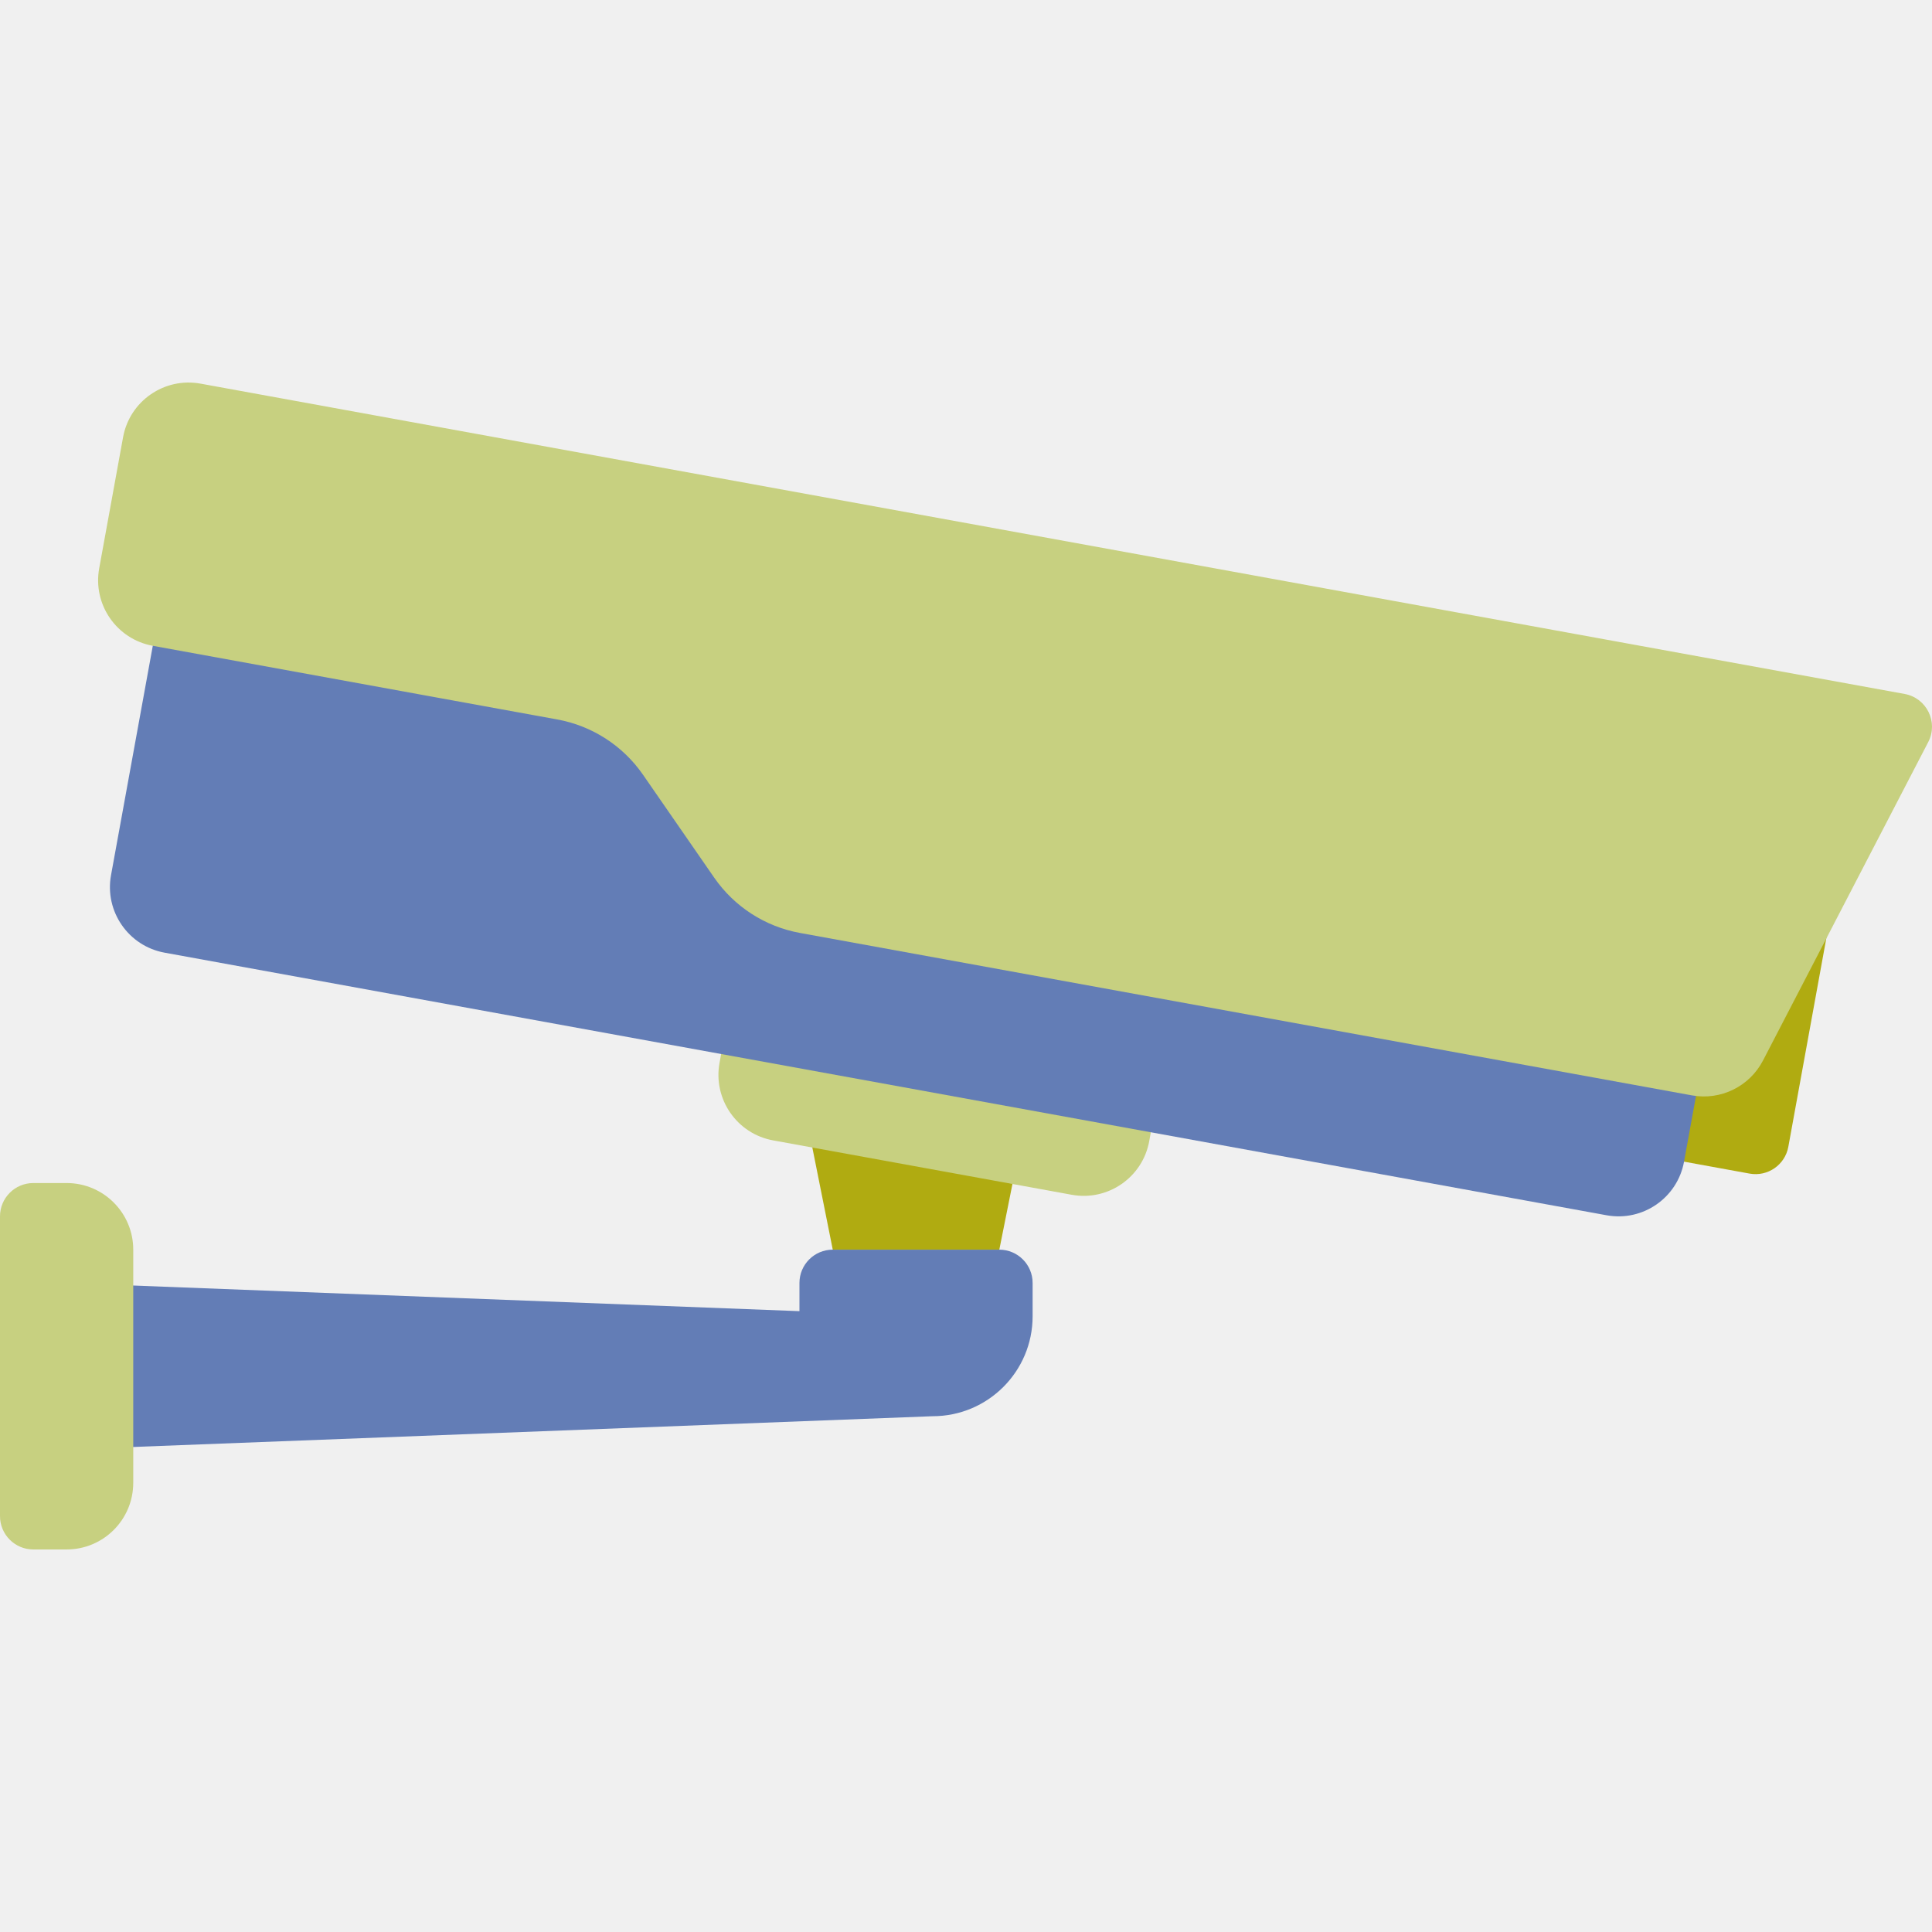
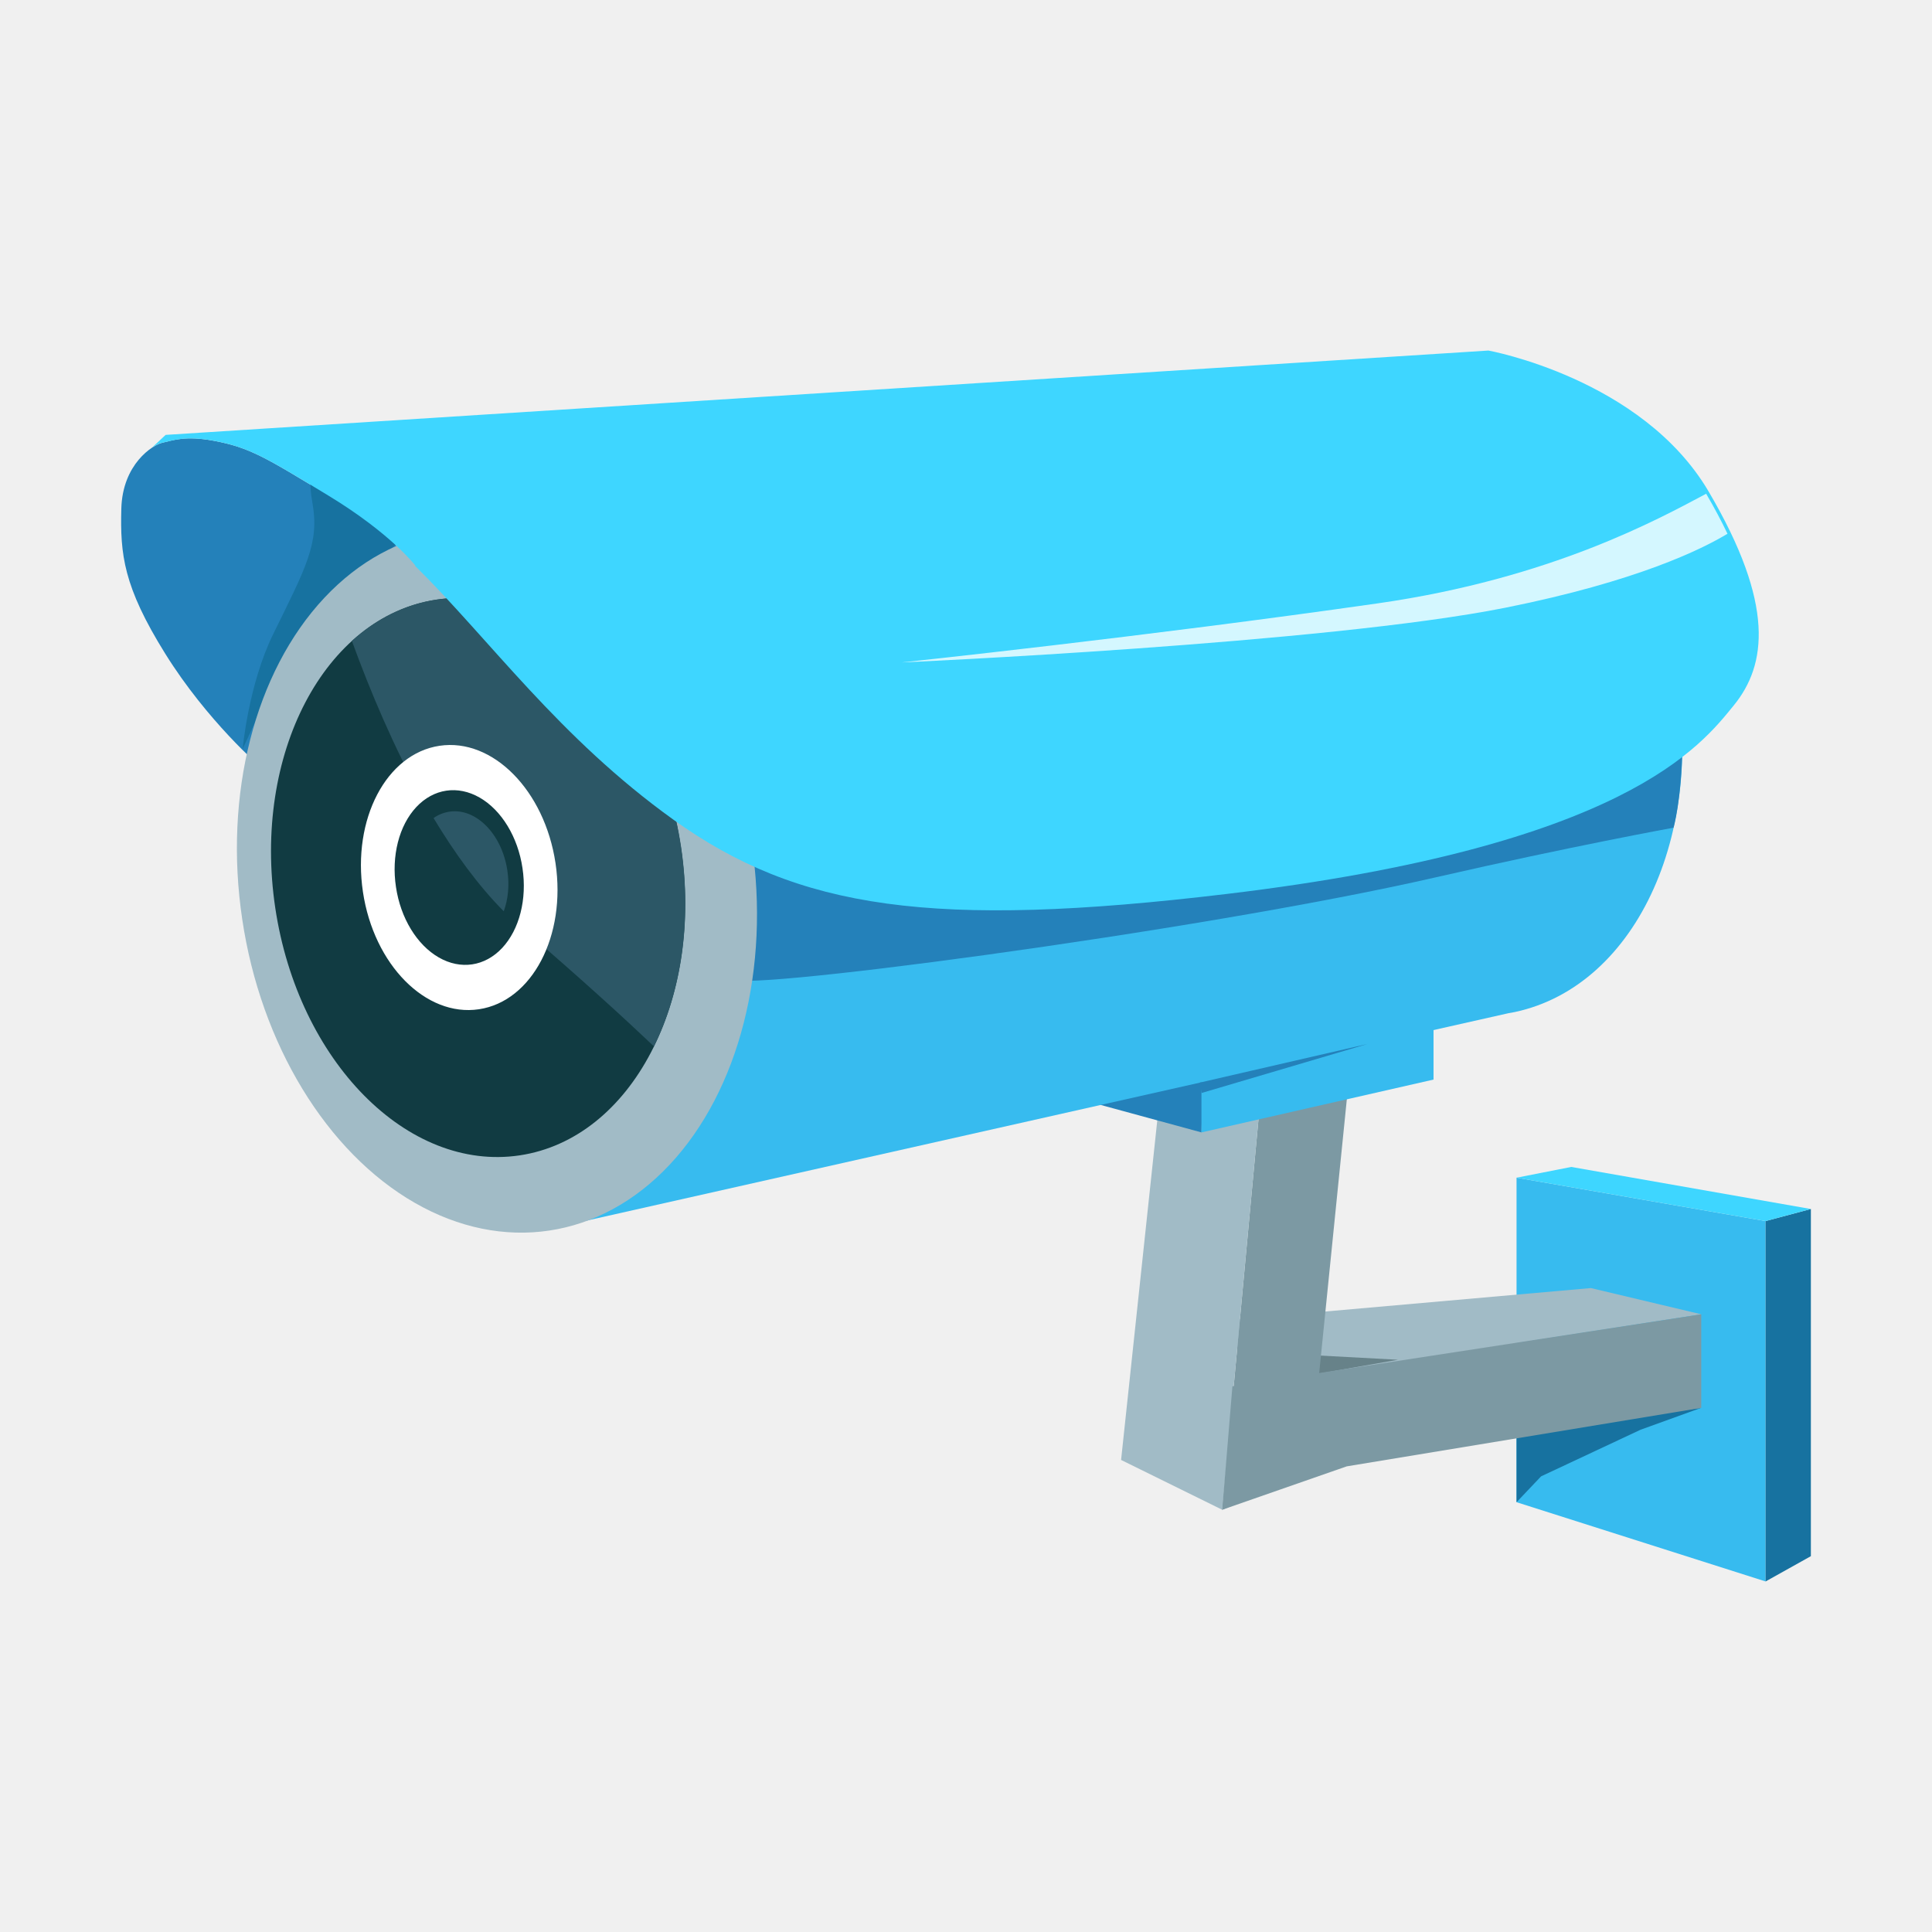
- <svg xmlns="http://www.w3.org/2000/svg" height="800px" width="800px" version="1.1" id="Layer_1" viewBox="0 0 512 512" xml:space="preserve" fill="#000000" stroke="#000000" stroke-width="0.005">
-   <g id="SVGRepo_bgCarrier" stroke-width="0" />
-   <g id="SVGRepo_tracerCarrier" stroke-linecap="round" stroke-linejoin="round" />
-   <g id="SVGRepo_iconCarrier">
-     <polygon style="fill:#b0ab11;" points="264.828,331.174 220.69,331.174 211.862,287.036 273.655,287.036 " />
-     <path style="fill:#c7d080;" d="M192.404,272.22l-1.724,9.463c-1.747,9.592,4.614,18.786,14.207,20.532l79.136,14.412 c9.593,1.747,18.786-4.615,20.533-14.207l1.724-9.463L192.404,272.22z" />
-     <path style="fill:#b0ab11;" d="M463.661,311.015l-26.055-4.745l12.652-69.478l34.739,6.326l-11.071,60.793 C473.054,308.708,468.457,311.888,463.661,311.015z" />
-     <path style="fill:#637db6;" d="M425.759,322.058L43.629,252.47c-9.593-1.747-15.954-10.94-14.207-20.533l14.233-78.163 l416.868,75.913l-14.233,78.163C444.544,317.445,435.351,323.805,425.759,322.058z" />
-     <path style="fill:#c7d080;" d="M32.614,115.873l-6.326,34.739c-1.747,9.593,4.614,18.786,14.207,20.533l107.197,19.521 c9.214,1.677,17.383,6.947,22.711,14.648l18.872,27.276c5.329,7.701,13.498,12.97,22.711,14.648l236.393,43.048 c7.625,1.388,15.265-2.358,18.835-9.238l43.788-84.393c2.735-5.272-0.41-11.687-6.254-12.75L53.145,101.667 C43.553,99.92,34.36,106.28,32.614,115.873z" />
-     <path style="fill:#637db6;" d="M264.828,331.174H220.69c-4.875,0-8.828,3.953-8.828,8.828v7.47l-194.207-7.47v44.138l229.517-8.828 c14.626,0,26.483-11.857,26.483-26.483v-8.828C273.655,335.126,269.703,331.174,264.828,331.174z" />
-     <path style="fill:#c7d080;" d="M17.655,410.622H8.828c-4.875,0-8.828-3.953-8.828-8.828v-79.448c0-4.875,3.953-8.828,8.828-8.828 h8.828c9.751,0,17.655,7.904,17.655,17.655v61.793C35.31,402.718,27.406,410.622,17.655,410.622z" />
-   </g>
+ <svg xmlns="http://www.w3.org/2000/svg" width="800px" height="800px" viewBox="0 0 1024 1024" class="icon" version="1.1">
+   <path d="M803.8 624.2l132 23v191l-132-42z" fill="#37BBEF" />
+   <path d="M635.9 701l207.3-18.3 58.5 13.9L681.2 731z" fill="#A1BBC6" />
+   <path d="M685.1 698.5l8.8-3.2 2.4 23 44.7 2.4-47.4 8.3z" fill="#678289" />
+   <path d="M714.8 573.2l-21 208-46 19 21-226z" fill="#7C99A3" />
+   <path d="M615.2 576.8l-21 197 53.6 26.4 21-226z" fill="#A1BBC6" />
+   <path d="M901.6 746.2l-32.1 11.6-52.7 24.7-13 13.7v-38.3z" fill="#1772A0" />
+   <path d="M569.3 581.8l67.5 18.4 0.9-35.3z" fill="#2481BA" />
+   <path d="M886.7 348.9c-18.9-88.9-86.6-150-151.5-137.3l-0.1-0.7-494.9 70.2 56.3 369.1L799.6 537l3.3-0.6c65.4-14 102.9-97.9 83.8-187.5z" fill="#37BBEF" />
+   <path d="M86.3 234.6c-5.4 1.1-21.4 11.4-22 35.1-0.6 24 1 41 23.3 76.8s50.6 60.1 50.6 60.1l41.9-29.6 40-77.3s-12.9-16.9-46-37-41.8-25.6-60.9-29.1c-15.1-2.8-21.6-0.2-26.9 1z" fill="#2481BA" />
+   <path d="M210.1 288.4s-54.3 45-59.5 58.8-22 49.8-22 49.8 3.1-34.4 16.3-61.1c17.3-35.3 24.5-48 20.7-69.3-4-22 4.3-21.4 4.3-21.4l40.2 43.2z" fill="#1772A0" />
+   <path d="M377.7 413s22.7 96 11.3 105.3c-11.3 9.3 245.5-24.3 372-53.3 72-16.5 126-26.3 126-26.3s4.3-14.3 4.7-44.4c0.2-14-514 18.7-514 18.7z" fill="#2481BA" />
+   <path d="M128.399 487.296a187 136.5 81.494 1 0 269.997-40.38 187 136.5 81.494 1 0-269.997 40.38Z" fill="#A1BBC6" />
+   <path d="M145.893 481.184a148.9 108.7 81.494 1 0 215.009-32.156 148.9 108.7 81.494 1 0-215.009 32.156Z" fill="#113B42" />
+   <path d="M231.4 317.8c-16.9 2.5-32.1 10.3-44.9 21.9 19.7 54 49.6 117.3 89.3 151.4 32.5 27.9 55.3 48.8 70.8 63.5 14.4-29 20.2-66.3 14.4-105.6-12.2-81.3-70.2-140-129.6-131.2z" fill="#2C5766" />
+   <path d="M192.365 472.738a70.6 51.6 81.494 1 0 102.065-15.265 70.6 51.6 81.494 1 0-102.065 15.265Z" fill="#FFFFFF" />
+   <path d="M209.871 470.12a46.4 33.9 81.494 1 0 67.054-10.028 46.4 33.9 81.494 1 0-67.054 10.028Z" fill="#113B42" />
+   <path d="M267 483c2.3-6.3 3.1-13.8 1.9-21.7-2.9-19.3-16.7-33.2-30.7-31.1-3.1 0.5-5.9 1.6-8.4 3.4 11.2 18.6 23.6 35.7 37.2 49.4z" fill="#2C5766" />
+   <path d="M905.6 260.5c-35.3-60-116.7-74.7-116.7-74.7L87.8 230.5l-7.2 6.7c2.3-1.5 4.3-2.4 5.7-2.6 5.4-1.1 11.9-3.8 26.9-1 19 3.5 27.8 9 60.9 29.1s46 37 46 37l-0.1 0.2c39.9 39.4 76.2 91 137 134.6 66 47.3 137.3 58 293.3 39.3 211.2-25.3 251.3-78.7 268.7-100 17.3-21.3 21.9-53.3-13.4-113.3z" fill="#3ED6FF" />
+   <path d="M759.8 537.2l-123 27v36l123-28z" fill="#37BBEF" />
+   <path d="M647.8 800.2l66-23 187.9-31v-49.6l-248.5 38.2z" fill="#7C99A3" />
+   <path d="M635.9 573.8l89-20.5-88 26z" fill="#2481BA" />
+   <path d="M935.8 838.2l24-13.4v-184l-24 6.4z" fill="#1772A0" />
+   <path d="M803.8 624.2l132 23 24-6.4-127-22.3z" fill="#3ED6FF" />
+   <path d="M915.6 282.9c-3.2-6.7-6.9-13.7-11.3-21.2-24.7 13.1-81.8 44.9-174.1 58.1-123.7 17.7-252.3 31.3-252.3 31.3s225-10 320-29c70-14 104.5-31.2 117.7-39.2z" fill="#D4F7FF" />
</svg>
